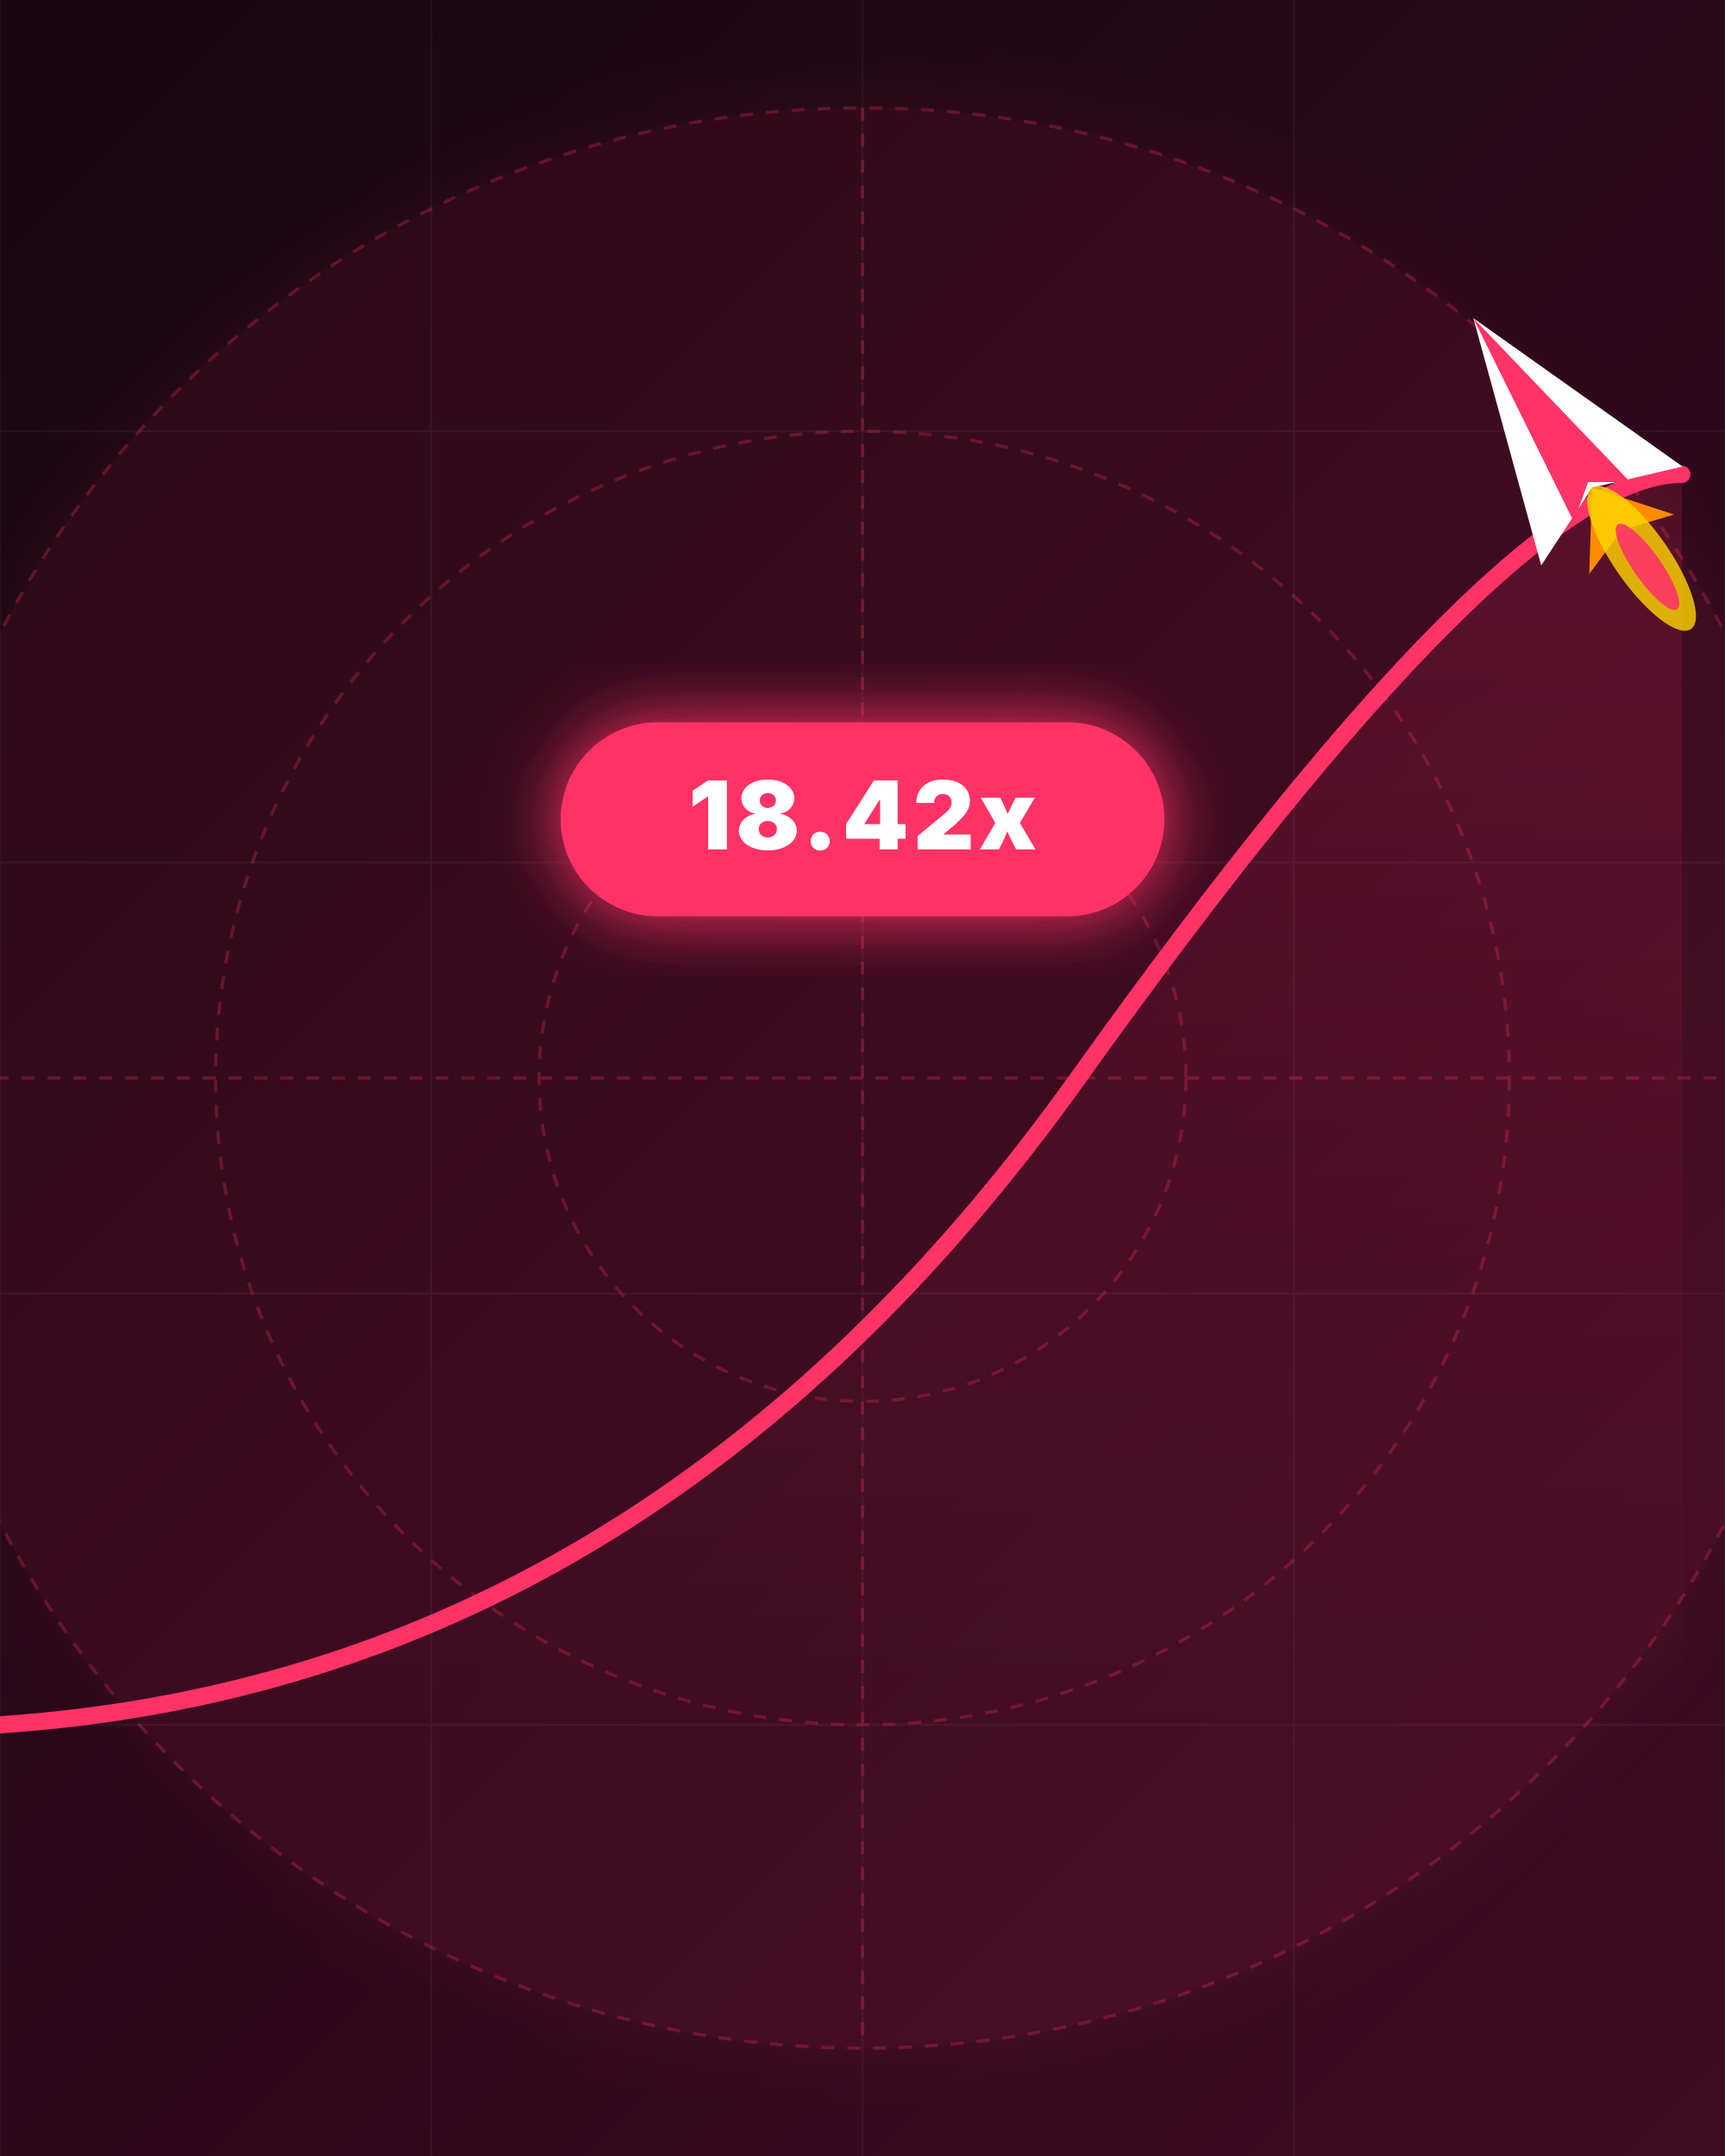
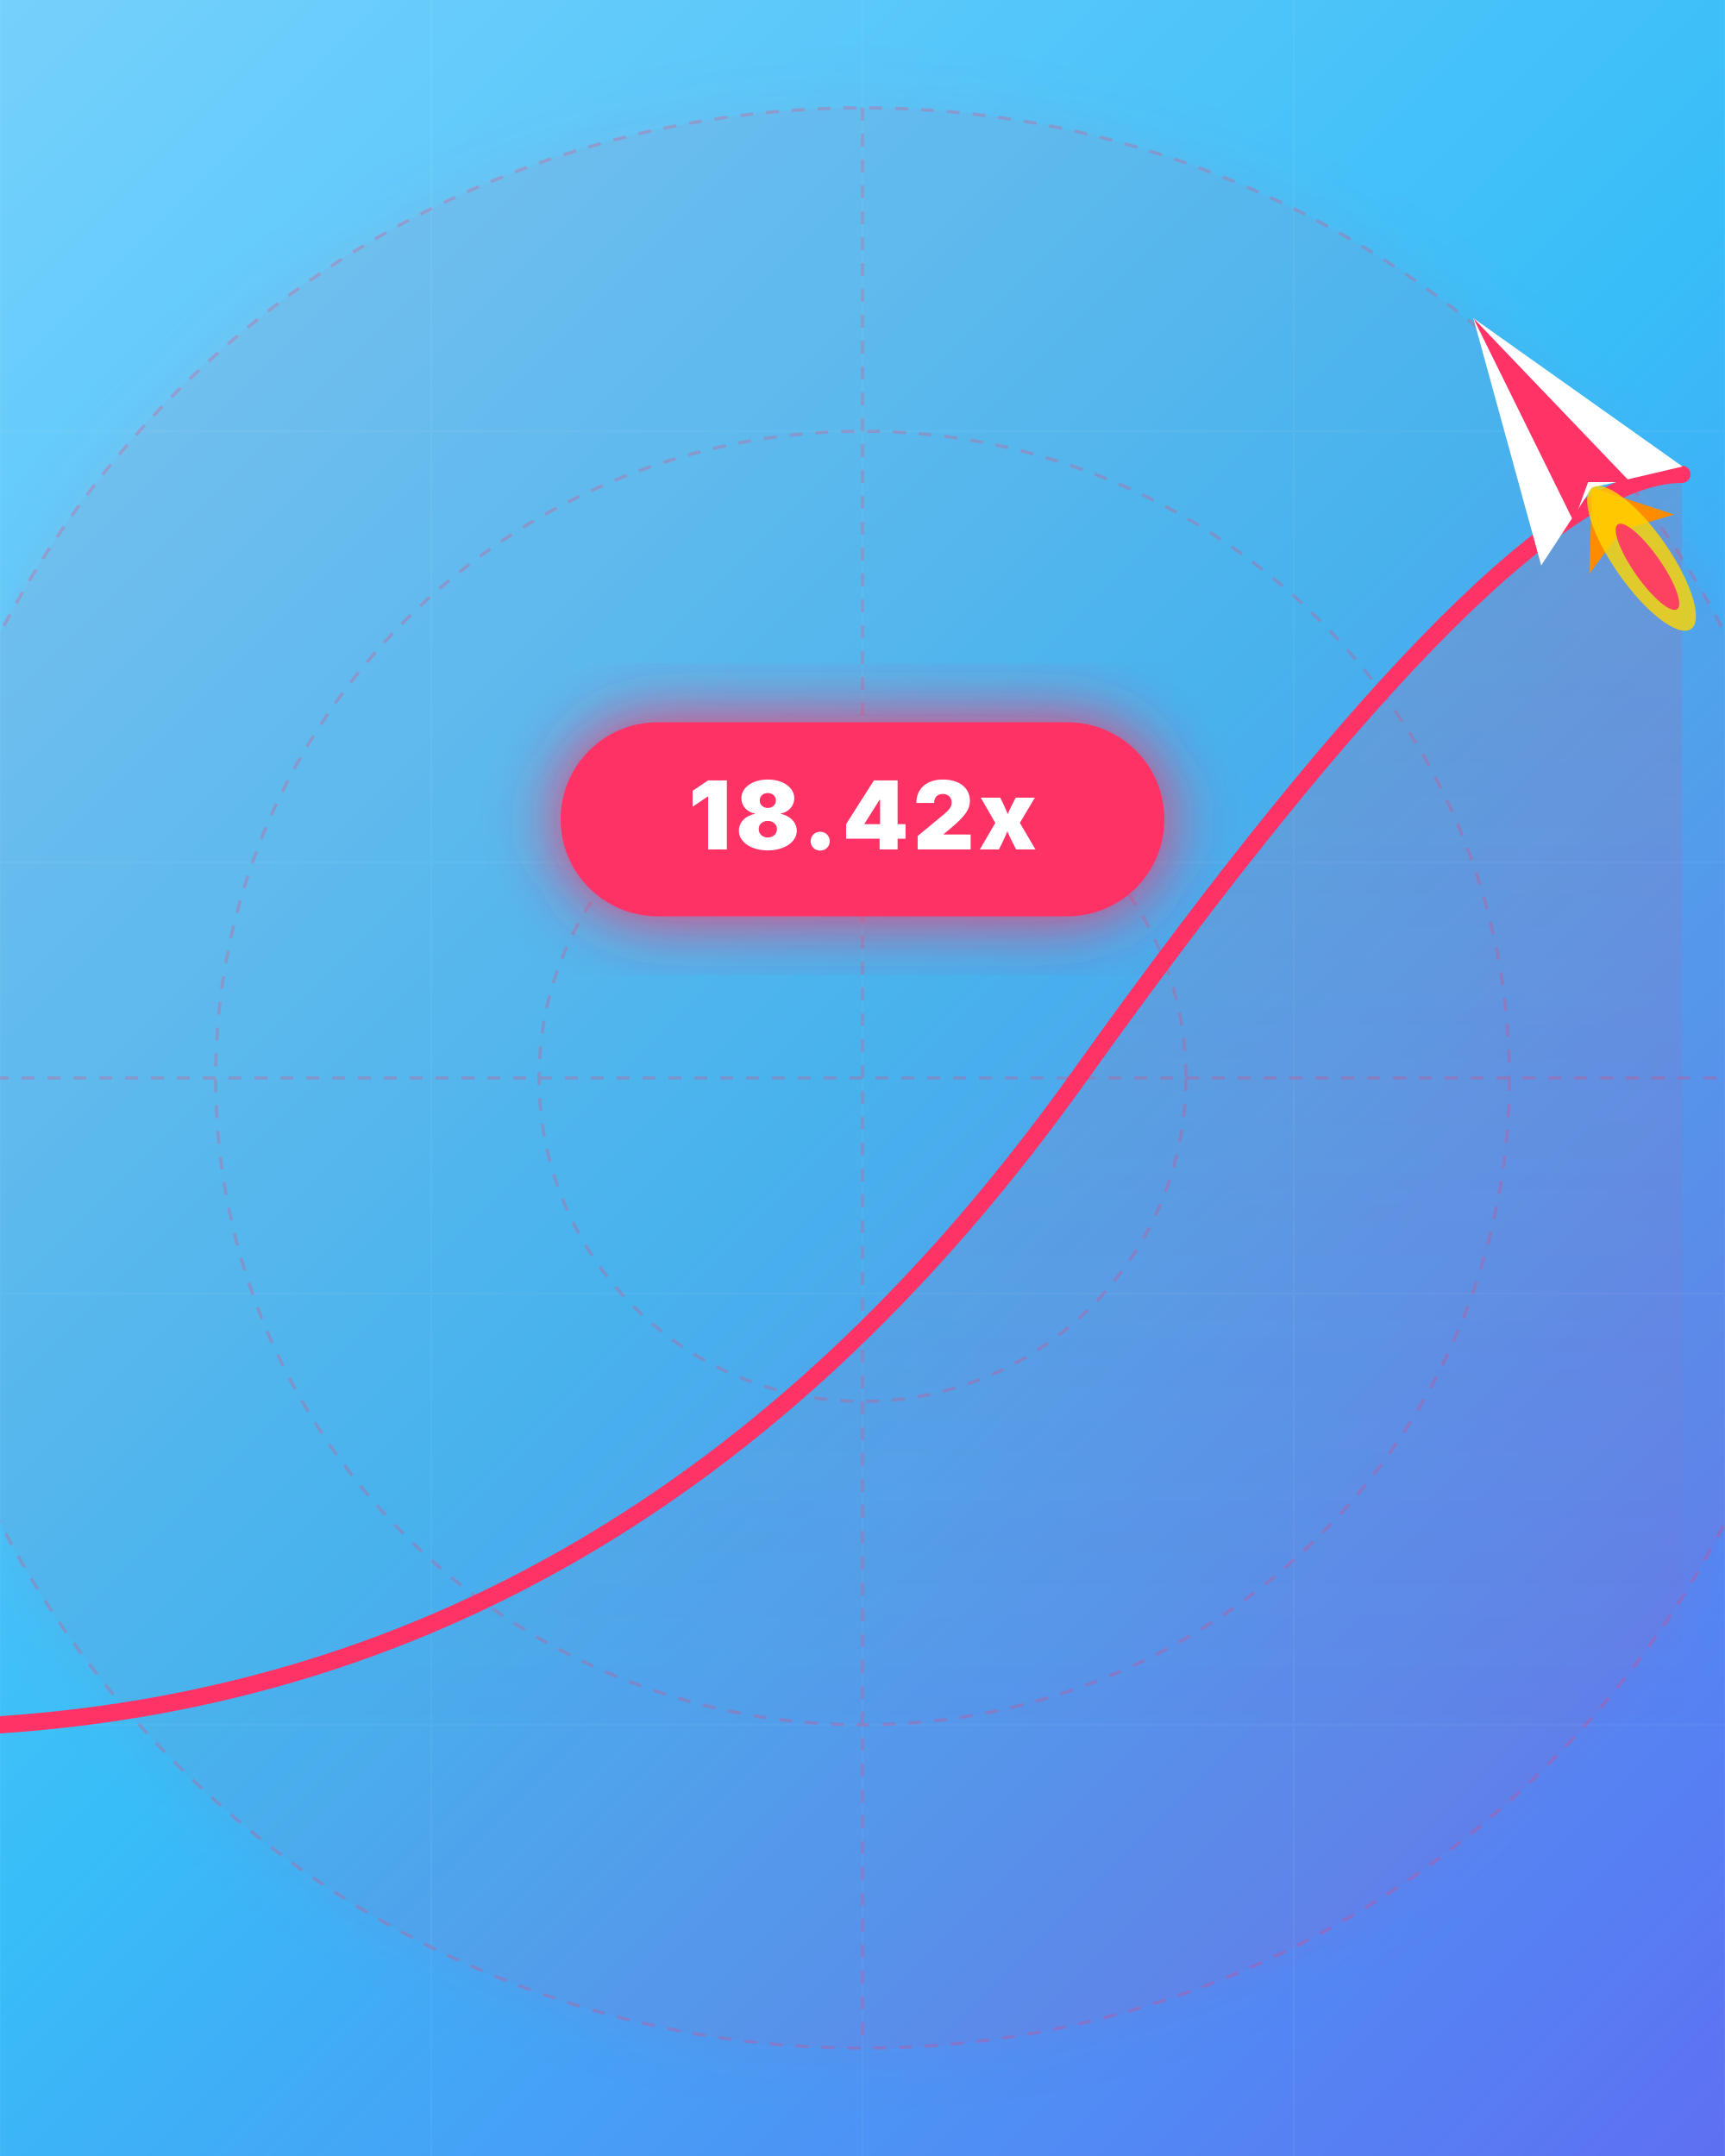
<svg xmlns="http://www.w3.org/2000/svg" viewBox="0 0 1000 1000" width="800" height="1000" preserveAspectRatio="xMidYMid slice">
  <defs>
    <linearGradient id="bgGrad" x1="0%" y1="0%" x2="100%" y2="100%">
-       <stop offset="0%" stop-color="#14070e" />
-       <stop offset="50%" stop-color="#2b0819" />
-       <stop offset="100%" stop-color="#420d23" />
+       <stop offset="0%" stop-color="#7DD3FC" />
+       <stop offset="50%" stop-color="#38BDF8" />
+       <stop offset="100%" stop-color="#6366F1" />
    </linearGradient>
    <linearGradient id="curveGlow" x1="0%" y1="0%" x2="0%" y2="100%">
      <stop offset="0%" stop-color="#FF3366" stop-opacity="0.6" />
      <stop offset="100%" stop-color="#FF3366" stop-opacity="0" />
    </linearGradient>
    <linearGradient id="goldGradient" x1="0%" y1="0%" x2="100%" y2="100%">
      <stop offset="0%" stop-color="#FFF176" />
      <stop offset="50%" stop-color="#FFD700" />
      <stop offset="100%" stop-color="#FFA000" />
    </linearGradient>
    <radialGradient id="neonCenterGlow" cx="50%" cy="50%" r="50%">
      <stop offset="0%" stop-color="#FF3366" stop-opacity="0.8" />
      <stop offset="100%" stop-color="#FF3366" stop-opacity="0.1" />
    </radialGradient>
    <radialGradient id="ballGold" cx="35%" cy="35%" r="65%">
      <stop offset="0%" stop-color="#FFF59D" />
      <stop offset="50%" stop-color="#FBC02D" />
      <stop offset="100%" stop-color="#F57F17" />
    </radialGradient>
    <radialGradient id="ballRed" cx="35%" cy="35%" r="65%">
      <stop offset="0%" stop-color="#FF8A80" />
      <stop offset="50%" stop-color="#E53935" />
      <stop offset="100%" stop-color="#B71C1C" />
    </radialGradient>
    <radialGradient id="ballGreen" cx="35%" cy="35%" r="65%">
      <stop offset="0%" stop-color="#B9F6CA" />
      <stop offset="50%" stop-color="#00E676" />
      <stop offset="100%" stop-color="#00A854" />
    </radialGradient>
    <radialGradient id="ballBlue" cx="35%" cy="35%" r="65%">
      <stop offset="0%" stop-color="#80D8FF" />
      <stop offset="50%" stop-color="#00B0FF" />
      <stop offset="100%" stop-color="#0091EA" />
    </radialGradient>
    <radialGradient id="ballPurple" cx="35%" cy="35%" r="65%">
      <stop offset="0%" stop-color="#EA80FC" />
      <stop offset="50%" stop-color="#AA00FF" />
      <stop offset="100%" stop-color="#6A0080" />
    </radialGradient>
    <filter id="dropGlow" x="-30%" y="-30%" width="160%" height="160%">
      <feGaussianBlur stdDeviation="16" result="blur" />
      <feComposite in="SourceGraphic" in2="blur" operator="over" />
    </filter>
  </defs>
  <rect width="1000" height="1000" fill="url(#bgGrad)" />
  <circle cx="500" cy="500" r="450" fill="#FF3366" opacity="0.08" filter="url(#dropGlow)" />
  <g stroke="#FFFFFF" stroke-width="1" opacity="0.04">
    <line x1="100" y1="0" x2="100" y2="1000" />
    <line x1="300" y1="0" x2="300" y2="1000" />
    <line x1="500" y1="0" x2="500" y2="1000" />
    <line x1="700" y1="0" x2="700" y2="1000" />
    <line x1="900" y1="0" x2="900" y2="1000" />
    <line x1="0" y1="200" x2="1000" y2="200" />
    <line x1="0" y1="400" x2="1000" y2="400" />
    <line x1="0" y1="600" x2="1000" y2="600" />
    <line x1="0" y1="800" x2="1000" y2="800" />
  </g>
  <g opacity="0.25" stroke="#FF3366" stroke-width="1.5" stroke-dasharray="6,6">
    <circle cx="500" cy="500" r="150" fill="none" />
    <circle cx="500" cy="500" r="300" fill="none" />
    <circle cx="500" cy="500" r="450" fill="none" />
    <line x1="50" y1="500" x2="950" y2="500" />
    <line x1="500" y1="50" x2="500" y2="950" />
  </g>
  <path d="M 100 800 Q 400 780 600 500 T 880 220" fill="none" stroke="#FF3366" stroke-width="8" stroke-linecap="round" />
  <path d="M 100 800 Q 400 780 600 500 T 880 220 L 880 800 Z" fill="url(#curveGlow)" opacity="0.25" />
  <g transform="translate(820, 200) rotate(-35) scale(1.6)">
    <polygon points="0,-40 25,30 0,20 -25,30" fill="#FFFFFF" />
    <polygon points="0,-40 10,25 0,18 -10,25" fill="#FF3366" />
    <polygon points="0,20 15,40 0,35 -15,40" fill="#FF8C00" />
    <ellipse cx="0" cy="45" rx="8" ry="25" fill="#FFD700" opacity="0.8" />
    <ellipse cx="0" cy="48" rx="4" ry="15" fill="#FF3366" opacity="0.9" />
  </g>
  <g transform="translate(500, 380)">
    <rect x="-140" y="-45" width="280" height="90" rx="45" fill="#FF3366" filter="url(#dropGlow)" />
    <text x="0" y="14" font-family="'Outfit', 'Inter', sans-serif" font-size="44" font-weight="900" fill="#FFFFFF" text-anchor="middle" letter-spacing="2">18.42x</text>
  </g>
</svg>
